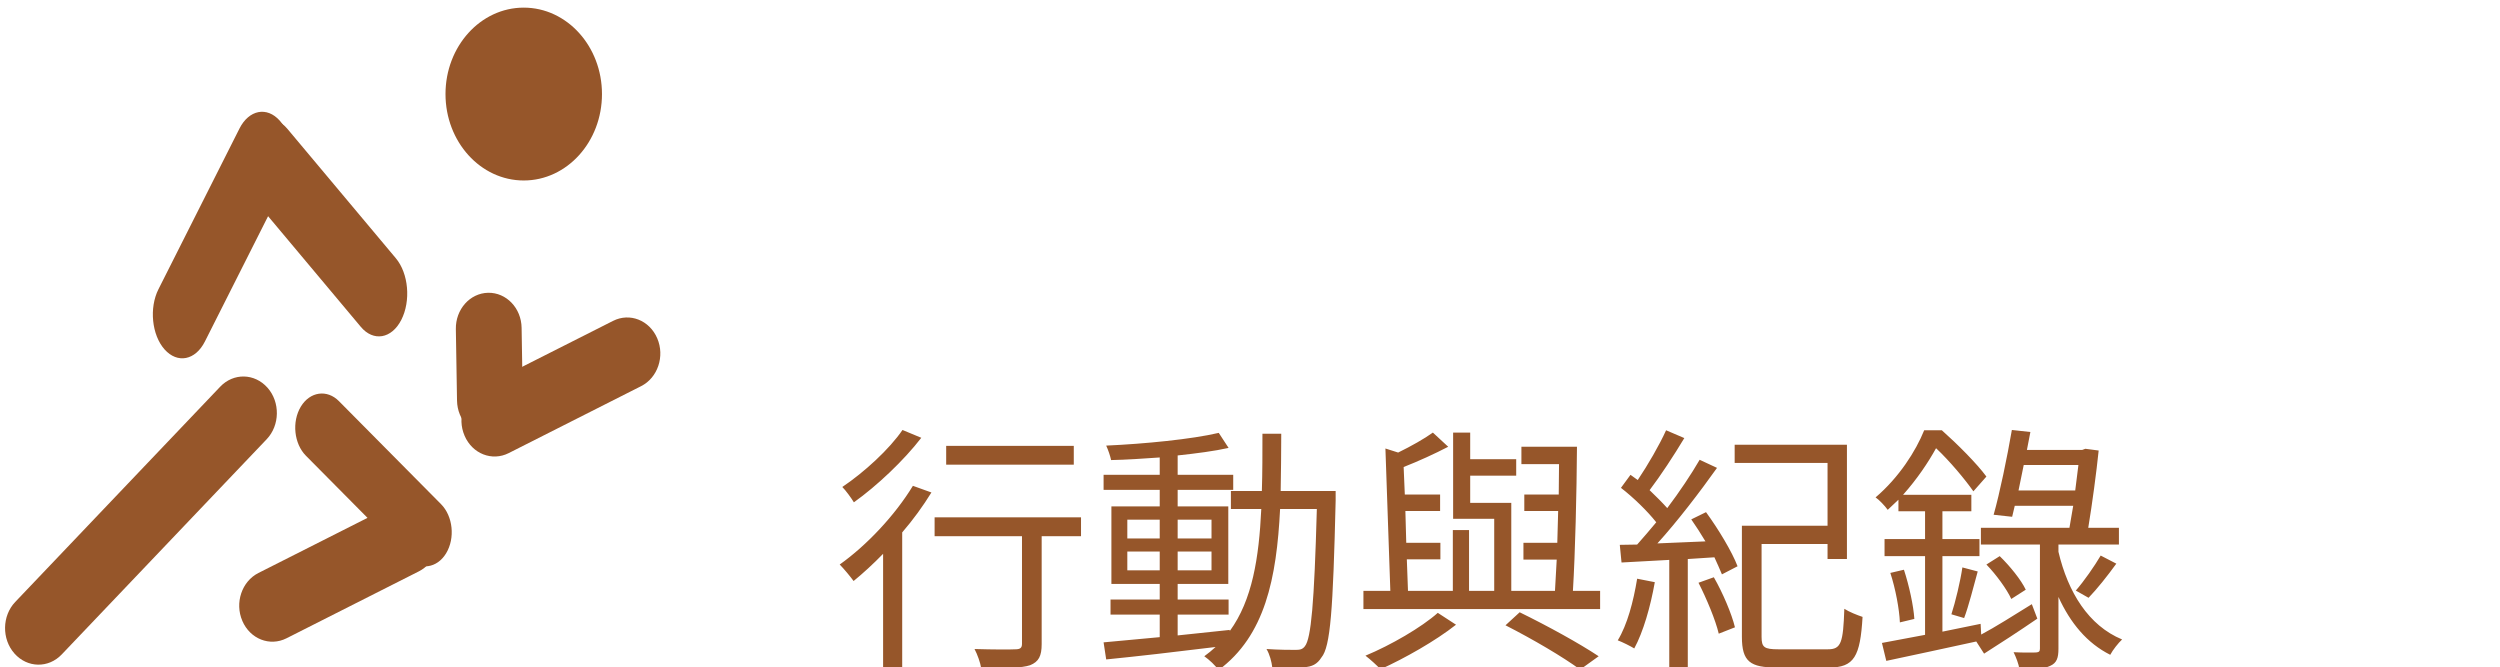
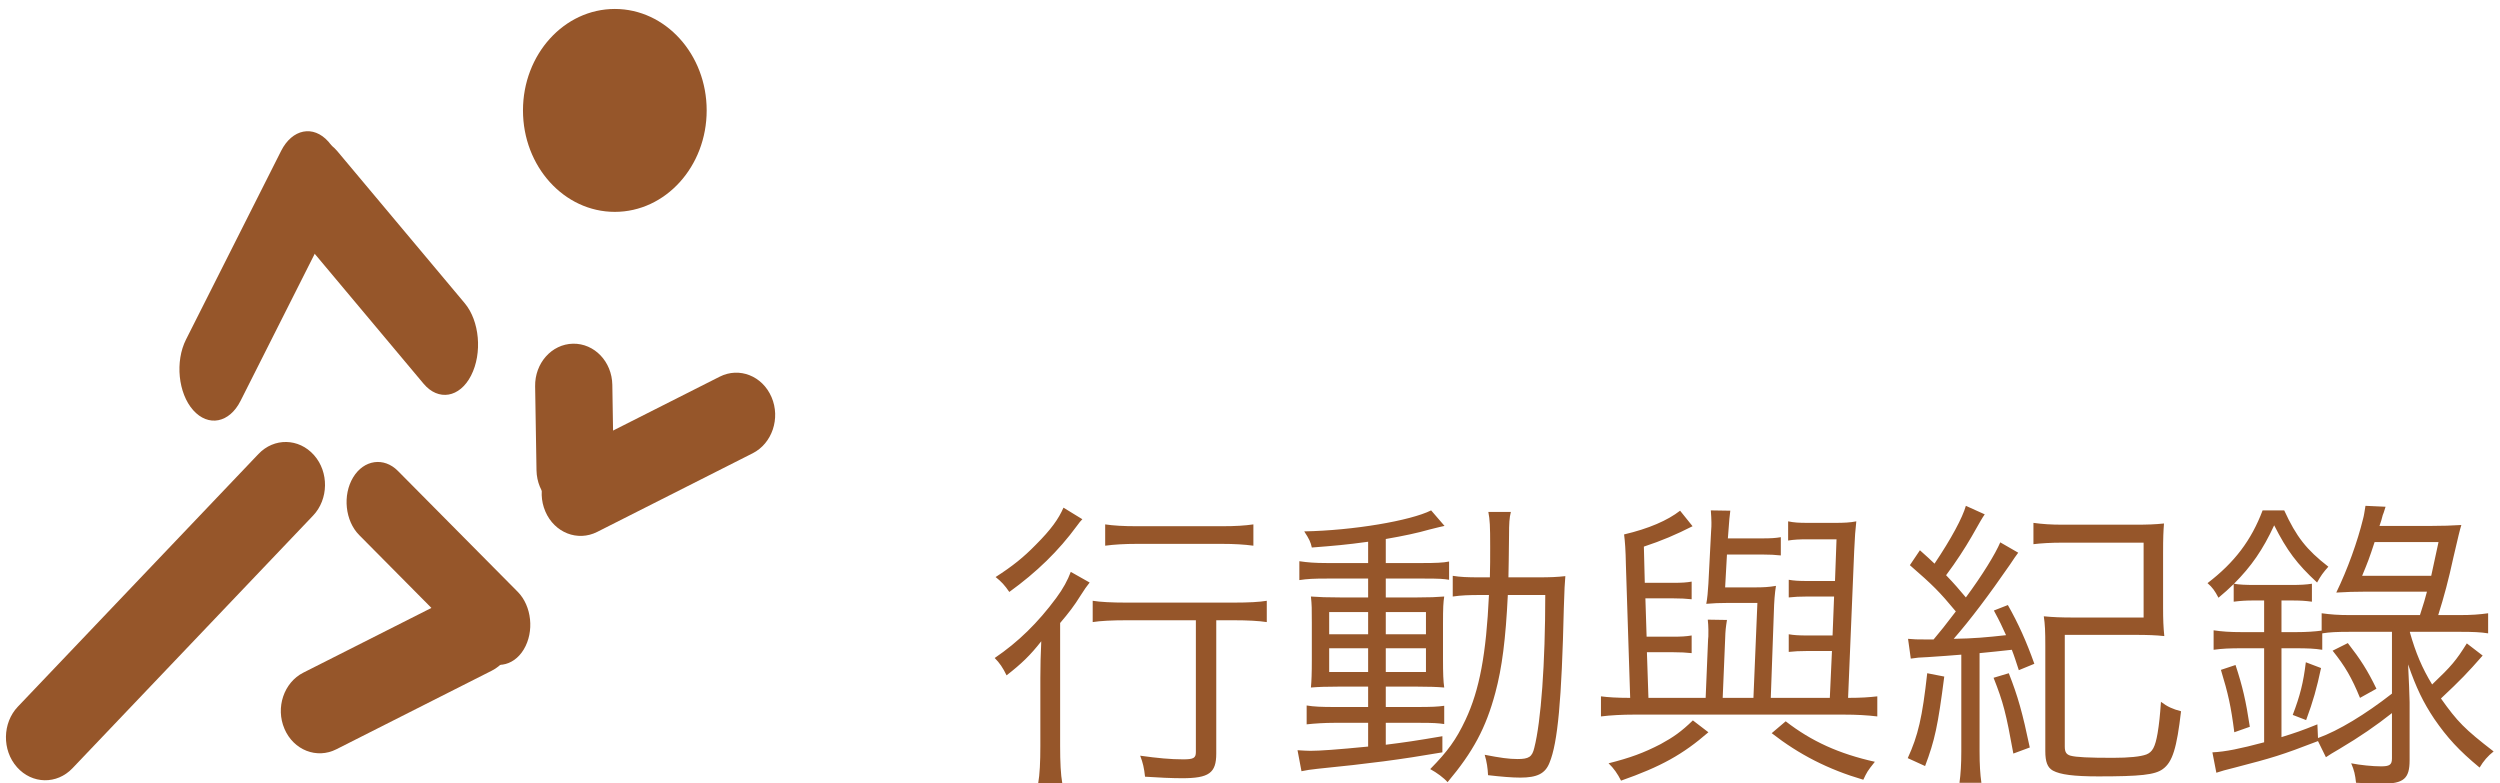
- <svg xmlns="http://www.w3.org/2000/svg" width="135" height="36" viewBox="0 0 135 36">
+ <svg xmlns="http://www.w3.org/2000/svg" width="115" height="36" viewBox="0 0 115 36">
  <g fill="none" fill-rule="evenodd">
    <g fill="#96562A">
-       <text font-family="Hiragino Kaku Gothic ProN" font-size="14" font-weight="313">
-         <tspan x="45" y="35">行動與紀錄</tspan>
-       </text>
      <g>
        <ellipse cx="28.282" cy="5.079" rx="4.225" ry="4.667" />
        <path d="M13.086 33.526c-.42-.973-.027-2.132.867-2.584l7.154-3.615c.897-.454 1.962-.04 2.383.94.42.973.027 2.132-.867 2.584l-7.153 3.617c-.898.454-1.963.04-2.384-.94z" />
        <path d="M25.086 23.526c-.42-.973-.027-2.132.867-2.584l7.154-3.615c.897-.454 1.962-.04 2.383.94.42.973.027 2.132-.867 2.584l-7.153 3.617c-.898.454-1.963.04-2.384-.94z" />
        <path d="M26.485 23.522c-.98.02-1.788-.82-1.806-1.892l-.063-3.86c-.017-1.063.757-1.94 1.744-1.96.98-.017 1.79.822 1.807 1.894l.062 3.86c.016 1.062-.758 1.94-1.745 1.958z" />
        <path d="M.78 35.288c-.694-.782-.67-2.033.04-2.78l11.07-11.625c.716-.753 1.855-.735 2.554.052.694.782.67 2.032-.04 2.78L3.333 35.34c-.717.753-1.855.735-2.554-.052z" />
        <path d="M12.93 6.943c.512-1.014 1.483-1.21 2.18-.424.693.778.836 2.24.33 3.245l-4.376 8.678c-.51 1.014-1.48 1.21-2.18.424-.69-.78-.835-2.24-.328-3.247l4.375-8.677z" />
        <path d="M13.63 10.662c-.685-.817-.82-2.3-.294-3.33.522-1.023 1.505-1.184 2.184-.374l5.856 6.988c.684.816.82 2.3.293 3.33-.523 1.022-1.506 1.184-2.185.374l-5.856-6.988z" />
        <path d="M16.52 24.61c-.643-.65-.77-1.832-.275-2.652.492-.814 1.417-.943 2.056-.298l5.515 5.564c.644.65.77 1.832.276 2.652-.49.814-1.417.943-2.056.298L16.52 24.61z" />
      </g>
+       <path d="M55.01 28.532v6.062c0 .28-.112.336-.588.336-.574 0-1.176-.056-1.974-.168.126.322.182.574.224.966.602.042 1.26.07 1.708.07 1.232 0 1.568-.238 1.568-1.134v-6.132h.798c.644 0 1.162.028 1.526.084v-.98c-.322.056-.826.084-1.54.084h-4.914c-.672 0-1.218-.028-1.554-.084v.98c.336-.056.896-.084 1.554-.084h3.192zm-6.09-5.18c-.224.518-.574 1.008-1.274 1.708-.56.574-1.064.98-1.848 1.484.266.21.42.378.63.686 1.26-.91 2.268-1.89 3.108-3.038.126-.168.154-.21.252-.308l-.868-.532zm1.918 1.75c.42-.056.896-.084 1.456-.084h3.92c.56 0 1.022.028 1.442.084v-.98c-.392.056-.812.084-1.442.084h-3.92c-.63 0-1.078-.028-1.456-.084v.98zm-2.982 9.212c0 .742-.028 1.316-.098 1.708h1.106c-.07-.392-.098-.952-.098-1.708v-5.656c.392-.462.644-.784.938-1.26.21-.322.252-.392.42-.602l-.868-.49c-.14.378-.35.77-.672 1.204-.84 1.134-1.736 2.016-2.828 2.758.224.224.378.448.546.798.686-.532 1.092-.924 1.596-1.568-.028.672-.042 1.078-.042 1.68v3.136zM62.934 25.9h-1.89c-.56 0-.896-.028-1.274-.084v.868c.364-.056.672-.07 1.26-.07h1.904v.868h-1.302c-.588 0-.966-.014-1.33-.042.042.392.042.532.042 1.232v1.638c0 .7-.014 1.008-.042 1.316.336-.028.714-.042 1.302-.042h1.33v.938h-1.54c-.602 0-.952-.014-1.288-.07v.868c.378-.042.84-.07 1.274-.07h1.554v1.092c-1.428.14-2.226.196-2.66.196-.126 0-.364-.014-.588-.028l.182.966c.266-.056.378-.07.742-.112 2.38-.238 3.78-.42 5.74-.756v-.742c-1.232.21-1.708.28-2.604.392V33.25h1.54c.658 0 .854.014 1.148.056v-.84c-.308.042-.546.056-1.274.056h-1.414v-.938h1.4c.588 0 .952.014 1.288.042-.042-.294-.056-.63-.056-1.33v-1.624c0-.728.014-.966.056-1.232-.336.028-.686.042-1.232.042h-1.456v-.868h1.792c.672 0 .868.014 1.12.056v-.84c-.266.056-.616.07-1.232.07h-1.68v-1.106c.812-.14 1.47-.28 2.002-.434.504-.126.504-.126.7-.168l-.616-.714c-.952.476-3.584.924-5.838.966.238.364.294.49.35.742 1.064-.084 1.582-.126 2.59-.266v.98zm0 2.254v1.022h-1.792v-1.022h1.792zm.812 0h1.848v1.022h-1.848v-1.022zm-.812 1.666v1.092h-1.792V29.82h1.792zm.812 0h1.848v1.092h-1.848V29.82zm5.642-3.262c.014-.476.014-.952.028-1.946 0-.504.014-.798.084-1.064h-1.036c.07.378.084.616.084 1.61 0 .518 0 .924-.014 1.4h-.462c-.602 0-.882-.014-1.246-.07v.952c.392-.056.728-.07 1.302-.07h.364c-.126 2.716-.434 4.368-1.078 5.74-.434.924-.826 1.456-1.624 2.268.308.168.63.406.798.602 1.176-1.4 1.764-2.492 2.198-4.116.308-1.148.476-2.464.574-4.494h1.722c0 3.15-.196 5.824-.504 7.028-.098.42-.252.518-.77.518-.392 0-.798-.056-1.512-.196.098.322.14.63.154.938.602.07 1.106.112 1.484.112.77 0 1.148-.182 1.344-.686.378-.91.56-2.884.658-7.112.028-.882.042-1.162.07-1.47-.378.042-.686.056-1.246.056h-1.372zm5.6 5.544c-.616 0-1.022-.028-1.344-.07v.924c.448-.056.98-.084 1.54-.084h9.618c.602 0 1.092.028 1.554.084v-.924c-.364.042-.742.07-1.344.07l.28-6.748c.028-.658.056-.994.098-1.372-.28.056-.574.07-.966.07h-1.26c-.434 0-.63-.014-.91-.07v.882c.266-.042.504-.056.896-.056h1.33l-.07 1.918h-1.274c-.406 0-.602-.014-.854-.056v.812c.252-.028.504-.042.854-.042h1.232l-.07 1.792h-1.162c-.392 0-.616-.014-.854-.056v.812c.252-.028.504-.042.854-.042h1.134l-.098 2.156h-2.716l.14-3.906c.014-.532.042-.896.098-1.246-.322.056-.574.07-.98.07h-1.358l.084-1.512h1.624c.336 0 .602.014.854.042v-.84c-.238.042-.462.056-.854.056h-1.582l.028-.364c.028-.42.056-.714.084-.91l-.896-.014c.014.238.028.364.028.56 0 .168 0 .196-.014.378l-.126 2.436c-.014.294-.056.742-.098.924.294-.028.63-.042 1.036-.042h1.316l-.182 4.368h-1.414l.112-2.688c.014-.434.028-.532.084-.896l-.882-.014c.014.154.028.308.028.462 0 .322 0 .35-.014.448l-.112 2.688h-2.632l-.07-2.1h1.204c.336 0 .602.014.854.042v-.812c-.252.042-.476.056-.854.056h-1.218l-.056-1.764h1.274c.336 0 .602.014.854.042v-.812c-.238.042-.448.056-.854.056H75.66l-.042-1.666c.812-.266 1.498-.56 2.24-.938l-.574-.714c-.574.448-1.442.826-2.576 1.092.042.336.07.686.084 1.428l.196 6.09zm2.884 1.036c-.532.518-.896.77-1.484 1.092-.784.406-1.4.63-2.394.882.238.224.42.49.574.798 1.834-.644 2.842-1.204 4.018-2.226l-.714-.546zm3.626.588c1.26.98 2.59 1.666 4.214 2.142.168-.35.182-.392.532-.826-1.638-.364-2.912-.938-4.102-1.862l-.644.546zm6.398-3.43c.28-.042.392-.056.798-.07.462-.028 1.19-.084 1.526-.112v4.452c0 .588-.028 1.036-.084 1.442h1.008c-.056-.392-.084-.84-.084-1.442v-4.522c.238-.028.238-.028.7-.07.294-.028.546-.056.784-.084.126.322.168.476.322.938l.714-.294c-.364-1.022-.728-1.834-1.218-2.702l-.644.252c.28.518.364.7.56 1.134-.882.098-1.498.154-2.408.168.77-.882 1.624-2.016 2.59-3.416.182-.28.266-.392.378-.546l-.826-.476c-.224.532-.826 1.512-1.582 2.534-.308-.364-.518-.616-.91-1.022.462-.616.868-1.246 1.176-1.778.42-.742.476-.84.602-1.022l-.868-.392c-.154.546-.672 1.512-1.442 2.66-.21-.196-.336-.322-.672-.616l-.462.686c1.064.924 1.358 1.218 2.114 2.128-.56.728-.644.84-1.022 1.288h-.462c-.294 0-.406 0-.714-.028l.126.91zm.756.672c-.224 2.03-.42 2.87-.896 3.906l.798.364c.448-1.19.588-1.834.882-4.116l-.784-.154zm3.052.21c.448 1.134.574 1.624.91 3.486l.756-.28c-.336-1.596-.546-2.352-.966-3.416l-.7.21zm3.276-1.974h3.22c.574 0 .98.014 1.358.056-.042-.406-.056-.756-.056-1.302v-2.506c0-.742.014-1.008.042-1.372-.406.042-.742.056-1.33.056h-3.332c-.532 0-.938-.028-1.344-.084v.98c.35-.042.798-.07 1.344-.07h3.724v3.444h-3.22c-.574 0-.924-.014-1.372-.056.056.364.07.686.07 1.344v4.858c0 .49.098.756.35.896.336.182.952.266 2.086.266 1.932 0 2.604-.07 2.968-.336.448-.322.644-.966.84-2.66-.378-.098-.63-.21-.924-.434-.042.616-.084 1.022-.154 1.442-.112.644-.238.868-.518.98-.266.098-.784.154-1.54.154-1.092 0-1.694-.028-1.946-.098-.196-.056-.266-.168-.266-.42v-5.138zm11.102 3.92c.322-.868.49-1.47.686-2.394l-.7-.266c-.112.938-.266 1.54-.602 2.422l.616.238zm1.218-3.192c.574.714.882 1.246 1.26 2.17l.756-.42c-.406-.84-.728-1.344-1.316-2.1l-.7.35zm-3.15-2.31v1.456h-.994c-.602 0-.952-.028-1.33-.084v.896c.406-.056.742-.07 1.316-.07h1.008v4.326c-1.106.294-1.778.434-2.38.462l.182.938c.252-.084.406-.126.854-.238 1.722-.448 2.114-.56 3.822-1.218l.364.742c.21-.14.28-.182.616-.378.966-.574 1.694-1.078 2.422-1.652v2.086c0 .294-.112.364-.504.364-.378 0-.952-.056-1.372-.14.14.322.182.518.224.896.518.028 1.008.042 1.204.042.994 0 1.26-.238 1.26-1.078v-2.674c0-.182-.042-1.232-.07-1.736.378 1.092.7 1.75 1.204 2.506.588.854 1.134 1.456 2.086 2.24.182-.308.378-.532.644-.742-1.344-1.036-1.666-1.372-2.422-2.436.924-.868 1.218-1.176 1.918-1.974l-.728-.56c-.49.784-.7 1.036-1.596 1.89-.462-.756-.756-1.456-1.022-2.394v-.028h2.31c.588 0 .938.014 1.288.07v-.924c-.392.056-.756.084-1.316.084h-.98c.266-.84.476-1.624.7-2.66.224-.966.294-1.26.364-1.484-.462.028-.868.042-1.372.042h-2.394c.042-.126.056-.182.084-.252.07-.266.07-.266.112-.364.056-.168.056-.168.084-.266l-.924-.042c-.042.252-.07.462-.112.602-.252 1.036-.714 2.324-1.232 3.388.406-.028.896-.042 1.372-.042h2.8c-.112.42-.112.42-.322 1.078h-3.22c-.546 0-.896-.028-1.302-.084v.798c-.322.042-.686.07-1.204.07h-.644v-1.456h.462c.406 0 .63.014.938.056v-.826c-.28.042-.532.056-.938.056h-1.722c-.378 0-.7-.014-.924-.056.798-.798 1.33-1.568 1.848-2.688.588 1.162 1.05 1.778 1.974 2.632.168-.308.28-.462.518-.728-1.008-.784-1.47-1.372-2.03-2.59h-.994c-.518 1.372-1.288 2.394-2.534 3.346.224.196.336.35.504.672.322-.266.42-.364.7-.63v.812c.322-.042.574-.056.91-.056h.49zm5.88 1.442v2.842c-1.218.952-2.464 1.708-3.402 2.044l-.028-.63c-.728.294-1.022.392-1.652.588V29.82h.644c.546 0 .882.014 1.232.07v-.756c.35-.056.686-.07 1.274-.07h1.932zm2.142-4.13c-.154.728-.224 1.05-.336 1.554h-3.178c.266-.644.322-.784.574-1.554h2.94zm-8.68 8.498c-.182-1.204-.336-1.862-.658-2.842l-.672.224c.336 1.106.462 1.666.616 2.87l.714-.252z" />
    </g>
  </g>
</svg>
